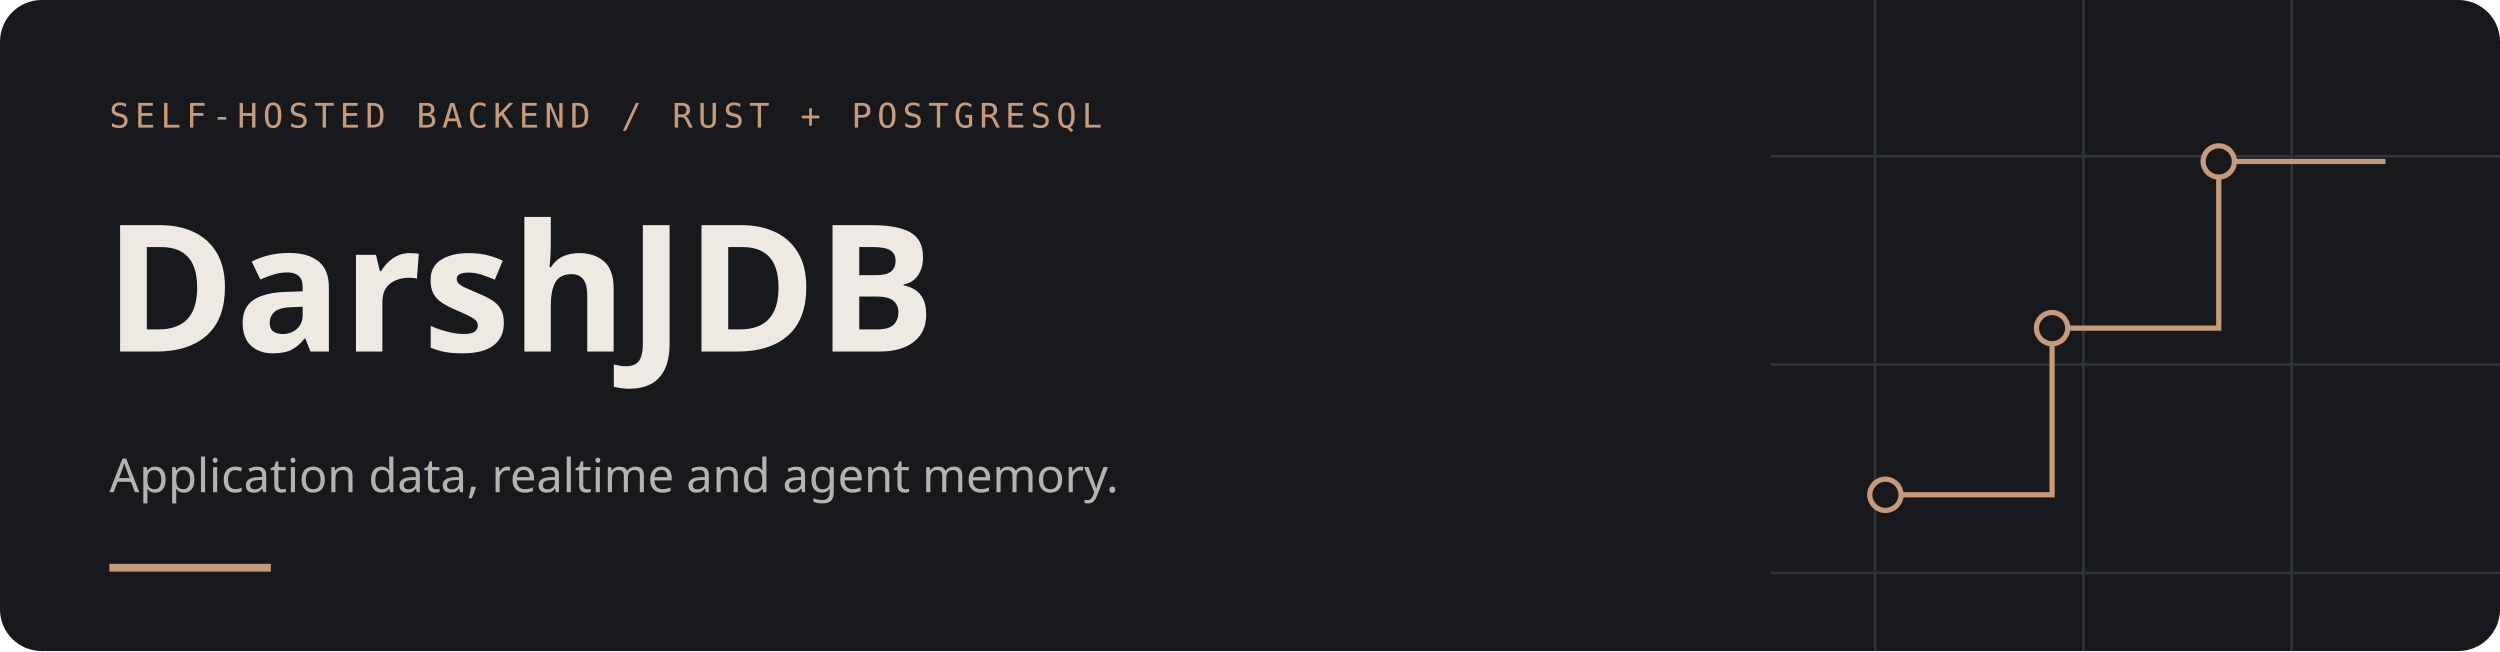
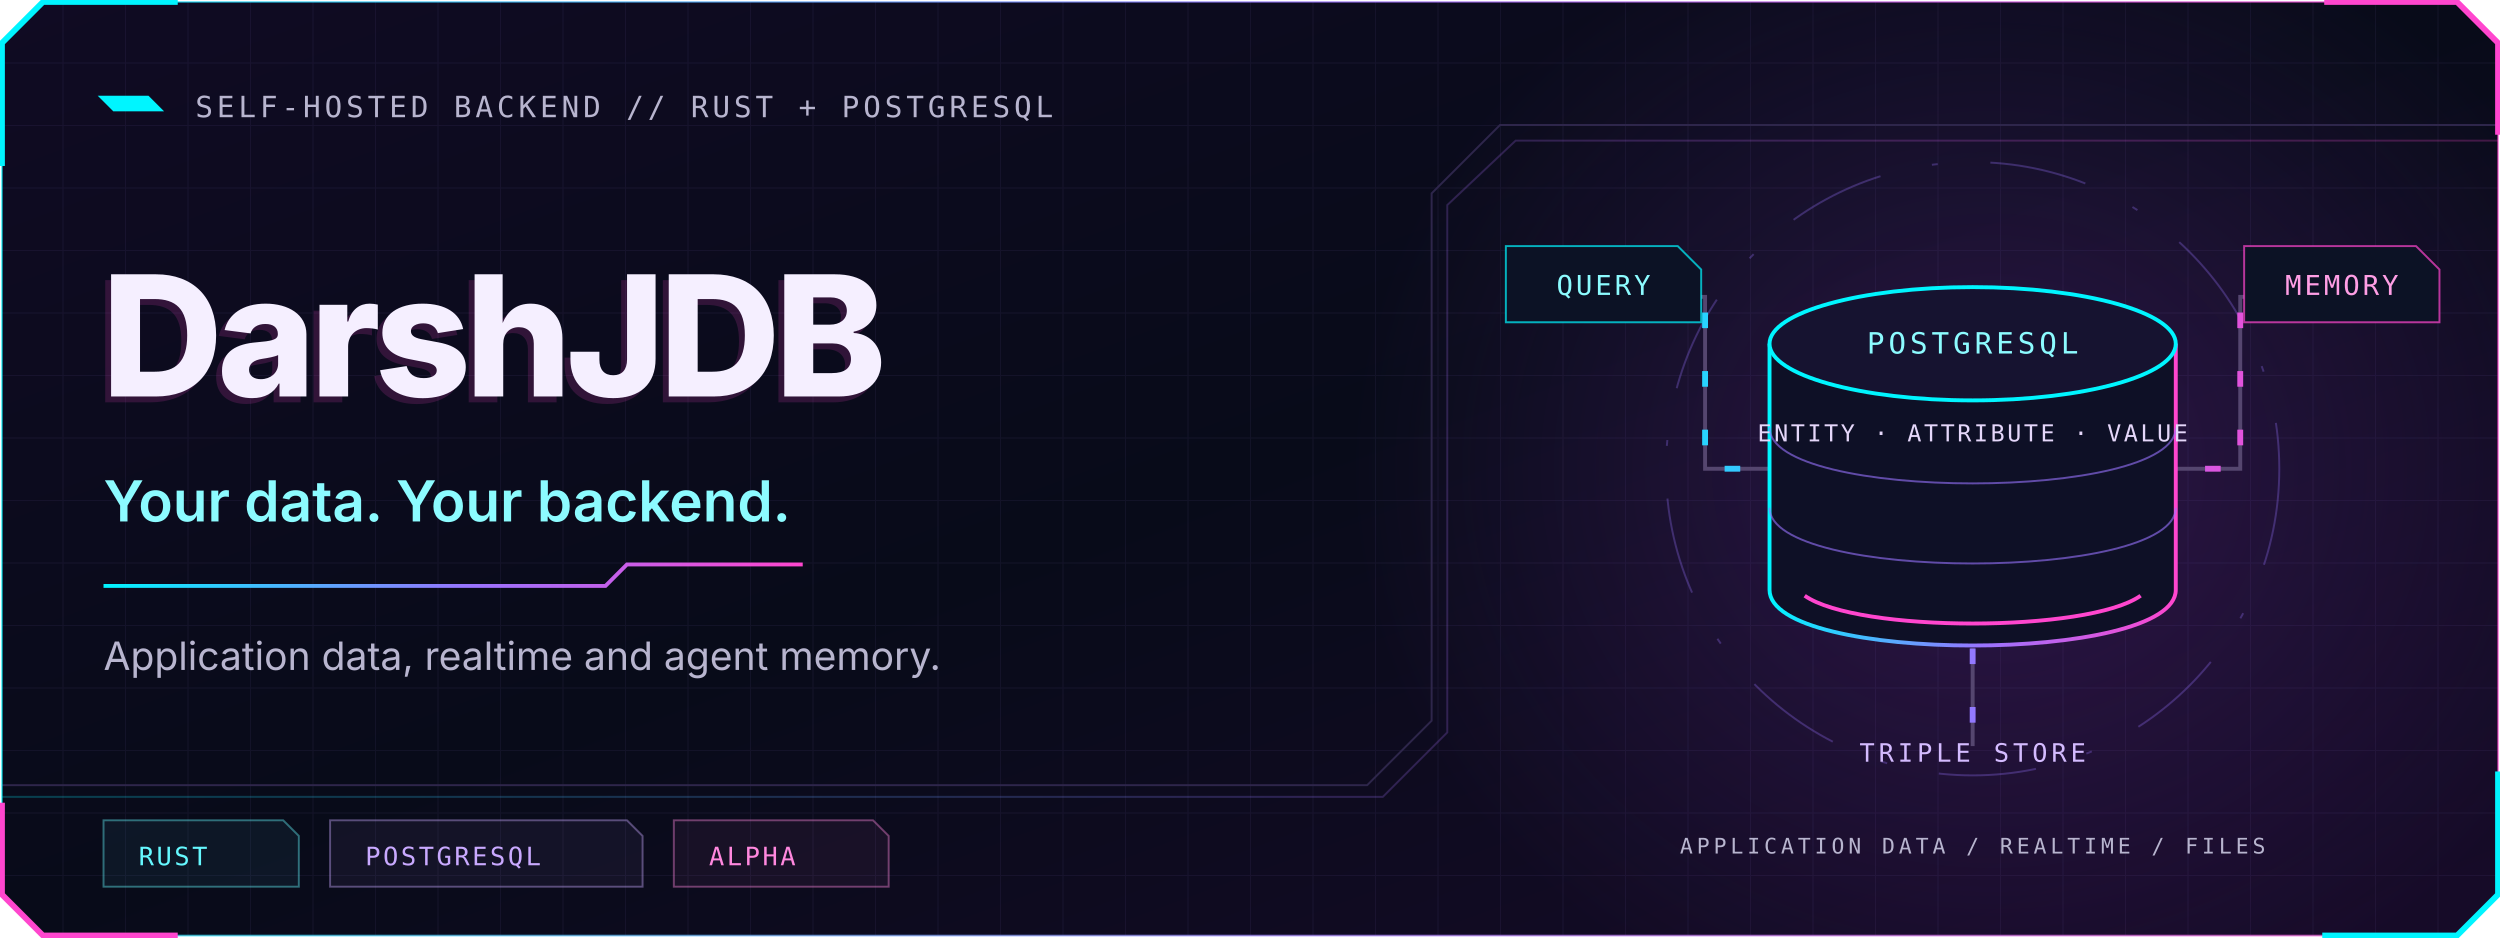
- <svg xmlns="http://www.w3.org/2000/svg" viewBox="0 0 960 250" role="img" aria-labelledby="title desc">
-   <rect width="960" height="250" rx="16" fill="#17191d" />
-   <path d="M720 0v250M800 0v250M880 0v250M680 60h280M680 140h280M680 220h280" stroke="#303337" stroke-width="1" />
-   <path d="M724 190h64v-64h64V62h64" fill="none" stroke="#c79b7a" stroke-width="2" />
-   <g fill="#17191d" stroke="#c79b7a" stroke-width="2">
-     <circle cx="724" cy="190" r="6" />
-     <circle cx="788" cy="126" r="6" />
-     <circle cx="852" cy="62" r="6" />
+ <svg xmlns="http://www.w3.org/2000/svg" width="1280" height="480" viewBox="0 0 1280 480" role="img" aria-labelledby="title desc">
+   <defs>
+     <linearGradient id="bg" x2="1" y2="1">
+       <stop stop-color="#100b23" />
+       <stop offset=".5" stop-color="#080b19" />
+       <stop offset="1" stop-color="#170b29" />
+     </linearGradient>
+     <linearGradient id="neon">
+       <stop stop-color="#00f5ff" />
+       <stop offset=".52" stop-color="#9874ff" />
+       <stop offset="1" stop-color="#ff46ce" />
+     </linearGradient>
+     <radialGradient id="aura">
+       <stop stop-color="#933bcb" stop-opacity=".24" />
+       <stop offset="1" stop-color="#933bcb" stop-opacity="0" />
+     </radialGradient>
+     <pattern id="grid" width="32" height="32" patternUnits="userSpaceOnUse">
+       <path d="M32 0H0V32" fill="none" stroke="#9b78db" stroke-opacity=".075" />
+     </pattern>
+     <clipPath id="frame">
+       <path d="M22 1H1258L1279 22V458L1258 479H22L1 458V22Z" />
+     </clipPath>
+   </defs>
+   <style>
+     .signal { stroke-dasharray: 8 22; animation: signal 9s linear infinite; }
+     .breathe { animation: breathe 6s ease-in-out infinite; }
+     .orbit { transform-origin: 1010px 240px; animation: orbit 36s linear infinite; }
+     @keyframes signal { to { stroke-dashoffset: -180; } }
+     @keyframes breathe { 0%,100% { opacity: .5; } 50% { opacity: 1; } }
+     @keyframes orbit { to { transform: rotate(360deg); } }
+     @media (prefers-reduced-motion: reduce) { .signal,.breathe,.orbit { animation: none !important; } }
+   </style>
+   <g clip-path="url(#frame)">
+     <rect width="1280" height="480" fill="url(#bg)" />
+     <rect width="1280" height="480" fill="url(#grid)" />
+     <ellipse cx="1020" cy="240" rx="330" ry="300" fill="url(#aura)" />
+     <path d="M0 402H700L733 369V99L768 64H1280" stroke="#2e264b" fill="none" />
+     <path d="M0 408H708L741 375V105L776 72H1280" stroke="url(#neon)" stroke-opacity=".23" fill="none" />
+     <g font-family="system-ui, -apple-system, sans-serif">
+       <path d="M50 49h26l8 8h-26Z" fill="#00f5ff" />
+       <text x="100" y="60" fill="#b8b5cf" font-family="monospace" font-size="15" letter-spacing="2">SELF-HOSTED BACKEND // RUST + POSTGRESQL</text>
+       <text x="49" y="206" fill="#ff46ce" opacity=".16" font-weight="800" font-size="86" letter-spacing="-3">DarshJDB</text>
+       <text x="52" y="203" fill="#f5efff" font-weight="800" font-size="86" letter-spacing="-3">DarshJDB</text>
+       <text x="53" y="267" fill="#8cfbff" font-weight="600" font-size="29">Your data. Your backend.</text>
+       <path d="M53 300H310L321 289H411" stroke="url(#neon)" stroke-width="2" fill="none" />
+       <text x="53" y="343" fill="#b8b5cf" font-size="20">Application data, realtime and agent memory.</text>
+       <g font-family="monospace" font-size="13" letter-spacing="1.3">
+         <path d="M53 420H145L153 428V454H53Z" fill="#65f8ff" fill-opacity=".055" stroke="#65f8ff" stroke-opacity=".4" />
+         <text x="71" y="443" fill="#65f8ff">RUST</text>
+         <path d="M169 420H321L329 428V454H169Z" fill="#c9a9ff" fill-opacity=".055" stroke="#c9a9ff" stroke-opacity=".4" />
+         <text x="187" y="443" fill="#c9a9ff">POSTGRESQL</text>
+         <path d="M345 420H447L455 428V454H345Z" fill="#ff88de" fill-opacity=".055" stroke="#ff88de" stroke-opacity=".4" />
+         <text x="363" y="443" fill="#ff88de">ALPHA</text>
+       </g>
+     </g>
+     <g fill="none">
+       <circle class="orbit" cx="1010" cy="240" r="157" stroke="#9874ff" stroke-opacity=".3" stroke-dasharray="50 27 3 27" />
+       <path d="M821 152H873V240H906M1199 152H1147V240H1114M1010 332V382" stroke="#55466f" stroke-width="2" />
+       <path class="signal" d="M821 152H873V240H906M1199 152H1147V240H1114M1010 332V382" stroke="url(#neon)" stroke-width="3" />
+       <path d="M906 176V302C906 340 1114 340 1114 302V176" fill="#0e1026" stroke="url(#neon)" stroke-width="2" />
+       <ellipse cx="1010" cy="176" rx="104" ry="29" fill="#161330" stroke="#00f5ff" stroke-width="2" />
+       <path d="M906 219C906 257 1114 257 1114 219M906 260C906 298 1114 298 1114 260" stroke="#9874ff" stroke-opacity=".6" />
+       <path class="breathe" d="M924 305C951 324 1069 324 1096 305" stroke="#ff46ce" stroke-width="2" />
+       <path d="M771 126H859L871 138V165H771Z" fill="#0c1225" stroke="#00f5ff" stroke-opacity=".7" />
+       <path d="M1149 126H1237L1249 138V165H1149Z" fill="#0c1225" stroke="#ff46ce" stroke-opacity=".7" />
+     </g>
+     <g font-family="monospace" text-anchor="middle">
+       <text x="821" y="151" fill="#8cfbff" font-size="14" letter-spacing="1.5">QUERY</text>
+       <text x="1199" y="151" fill="#ff9ee5" font-size="14" letter-spacing="1.5">MEMORY</text>
+       <text x="1010" y="181" fill="#8cfbff" font-size="15" letter-spacing="2">POSTGRESQL</text>
+       <text x="1010" y="226" fill="#e5d7fa" font-size="12" letter-spacing="1.3">ENTITY · ATTRIBUTE · VALUE</text>
+       <text x="1010" y="390" fill="#d4bbff" font-size="13" letter-spacing="2">TRIPLE STORE</text>
+       <text x="1010" y="437" fill="#b8b5cf" font-size="11" letter-spacing="2">APPLICATION DATA / REALTIME / FILES</text>
+     </g>
  </g>
-   <text x="42" y="49" fill="#c79b7a" font-family="monospace" font-size="13" letter-spacing="2">SELF-HOSTED BACKEND / RUST + POSTGRESQL</text>
-   <text x="40" y="135" fill="#eeeae3" font-family="system-ui, sans-serif" font-size="68" font-weight="650">DarshJDB</text>
-   <text x="42" y="189" fill="#b5b3ae" font-family="system-ui, sans-serif" font-size="18">Application data, realtime and agent memory.</text>
-   <path d="M42 218h62" stroke="#c79b7a" stroke-width="3" />
+   <path d="M22 1H1258L1279 22V458L1258 479H22L1 458V22Z" stroke="url(#neon)" stroke-opacity=".55" fill="none" />
+   <path d="M1 85V22L22 1H91M1189 479H1258L1279 458V395" stroke="#00f5ff" stroke-width="3" fill="none" />
+   <path d="M1190 1H1258L1279 22V69M1 411V458L22 479H91" stroke="#ff46ce" stroke-width="3" fill="none" />
</svg>
